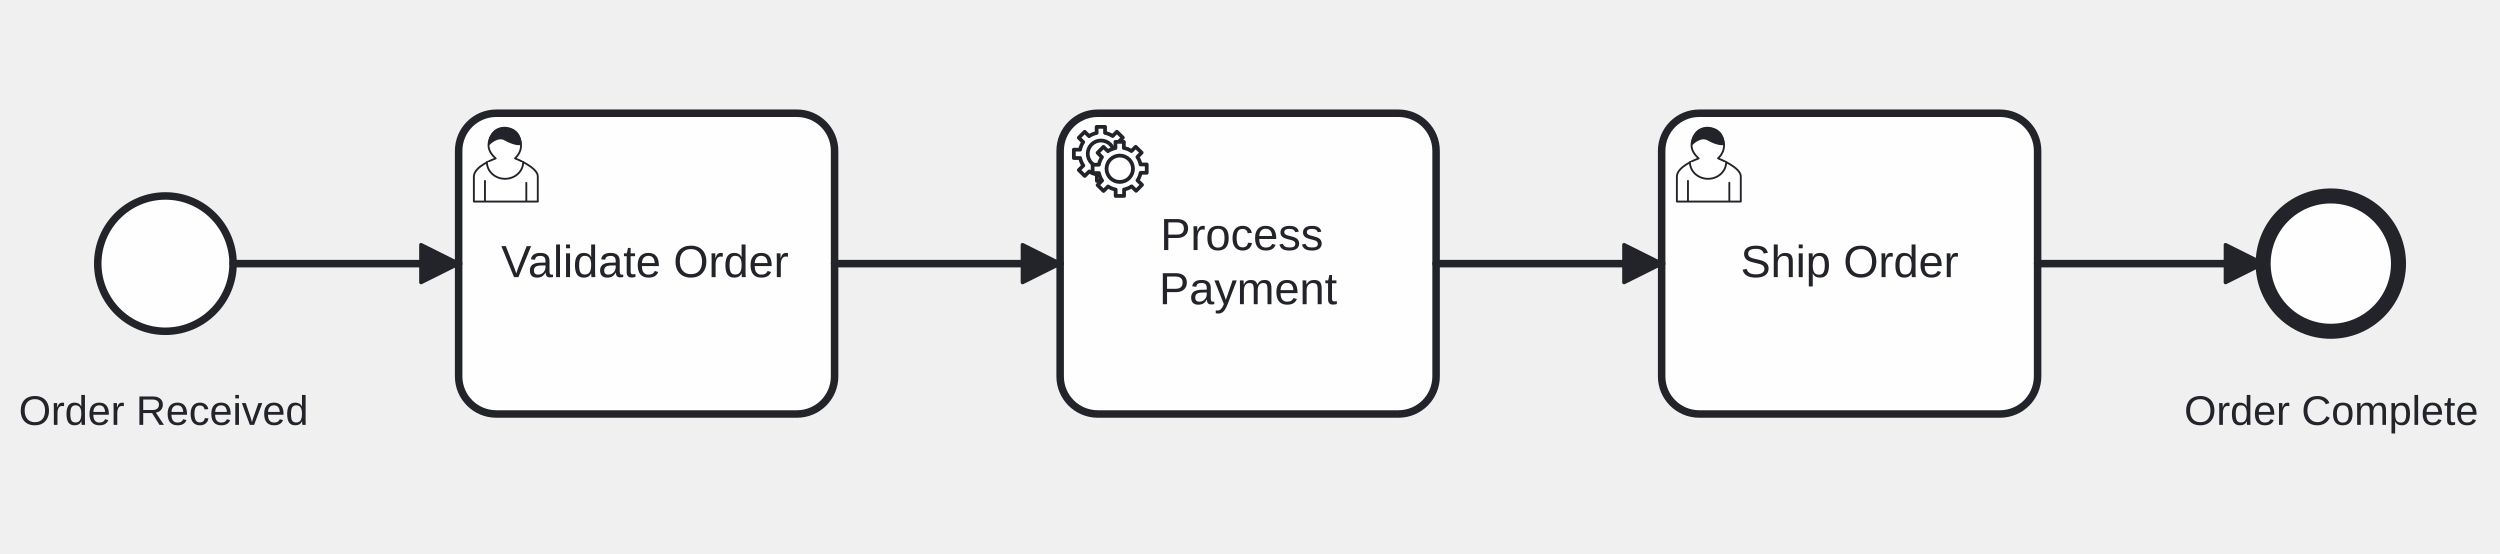
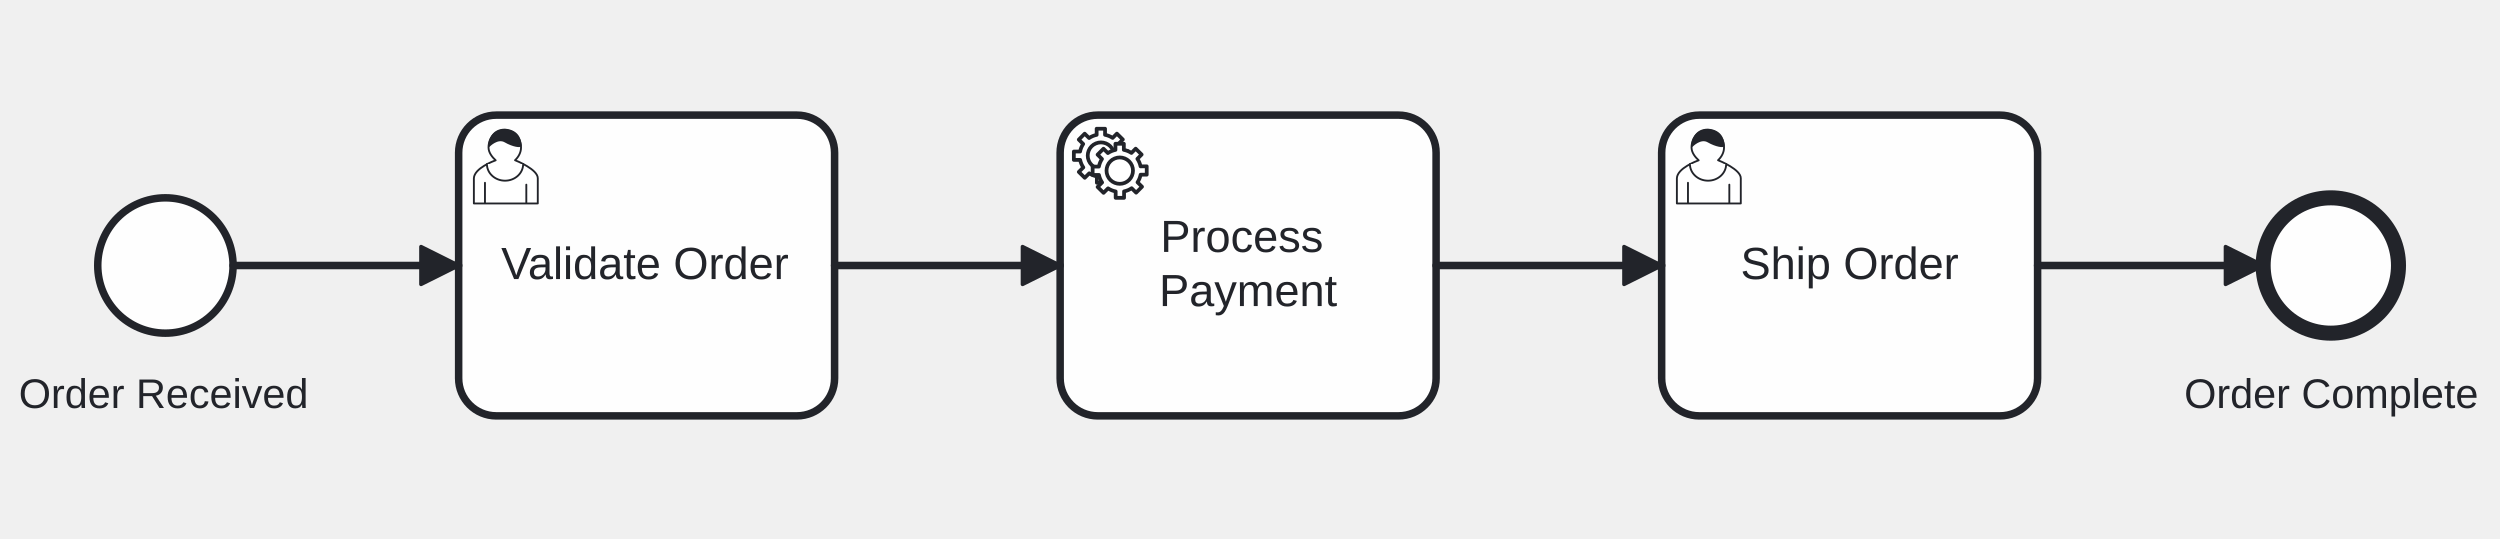
- <svg xmlns="http://www.w3.org/2000/svg" width="831" height="184" viewBox="166 87 665 97" version="1.1">
+ <svg xmlns="http://www.w3.org/2000/svg" width="831" height="179" viewBox="166 87 665 92" version="1.1">
  <g class="djs-group">
    <g class="djs-element djs-shape" data-element-id="Event_1l18z3u" transform="translate(192, 114)" style="display: block;">
      <g class="djs-visual">
        <circle cx="18" cy="18" r="18" style="stroke-linecap: round; stroke-linejoin: round; stroke: hsl(225, 10%, 15%); stroke-width: 2px; fill: white; fill-opacity: 0.95;" />
      </g>
      <rect style="fill: none; stroke-opacity: 0; stroke: white; stroke-width: 15px;" class="djs-hit djs-hit-all" x="0" y="0" width="36" height="36" />
      <circle cx="18" cy="18" r="23" style="fill: none;" class="djs-outline" />
    </g>
  </g>
  <g class="djs-group">
-     <g class="djs-element djs-shape" data-element-id="Event_1l18z3u_label" transform="translate(171, 165)" style="display: block;">
-       <g class="djs-visual">
-         <text style="font-family: Arial, sans-serif; font-size: 11px; font-weight: normal; fill: hsl(225, 10%, 15%);" lineHeight="1.2" class="djs-label">
-           <tspan x="0" y="9.9">Order Received</tspan>
-         </text>
-       </g>
-       <rect style="fill: none; stroke-opacity: 0; stroke: white; stroke-width: 15px;" class="djs-hit djs-hit-all" x="0" y="0" width="78" height="14" />
-       <rect x="-5" y="-5" rx="4" width="88" height="24" style="fill: none;" class="djs-outline" />
-     </g>
-   </g>
-   <g class="djs-group">
    <g class="djs-element djs-shape" data-element-id="Event_0bdlayk" transform="translate(768, 114)" style="display: block;">
      <g class="djs-visual">
        <circle cx="18" cy="18" r="18" style="stroke-linecap: round; stroke-linejoin: round; stroke: hsl(225, 10%, 15%); stroke-width: 4px; fill: white; fill-opacity: 0.95;" />
      </g>
      <rect style="fill: none; stroke-opacity: 0; stroke: white; stroke-width: 15px;" class="djs-hit djs-hit-all" x="0" y="0" width="36" height="36" />
      <circle cx="18" cy="18" r="24" style="fill: none;" class="djs-outline" />
-     </g>
-   </g>
-   <g class="djs-group">
-     <g class="djs-element djs-shape" data-element-id="Event_0bdlayk_label" transform="translate(747, 165)" style="display: block;">
-       <g class="djs-visual">
-         <text style="font-family: Arial, sans-serif; font-size: 11px; font-weight: normal; fill: hsl(225, 10%, 15%);" lineHeight="1.2" class="djs-label">
-           <tspan x="0" y="9.9">Order Complete</tspan>
-         </text>
-       </g>
-       <rect style="fill: none; stroke-opacity: 0; stroke: white; stroke-width: 15px;" class="djs-hit djs-hit-all" x="0" y="0" width="79" height="14" />
-       <rect x="-5" y="-5" rx="4" width="89" height="24" style="fill: none;" class="djs-outline" />
    </g>
  </g>
  <g class="djs-group">
    <g class="djs-element djs-shape" data-element-id="Activity_01aji74" transform="translate(288, 92)" style="display: block;">
      <g class="djs-visual">
        <rect x="0" y="0" width="100" height="80" rx="10" ry="10" style="stroke-linecap: round; stroke-linejoin: round; stroke: hsl(225, 10%, 15%); stroke-width: 2px; fill: white; fill-opacity: 0.95;" />
        <text style="font-family: Arial, sans-serif; font-size: 12px; font-weight: normal; fill: hsl(225, 10%, 15%);" lineHeight="1.2" class="djs-label">
          <tspan x="11.318" y="43.6">Validate Order</tspan>
        </text>
        <path style="fill: white; stroke-linecap: round; stroke-linejoin: round; stroke: hsl(225, 10%, 15%); stroke-width: 0.5px;" d="m 15,12 c 0.909,-0.845 1.594,-2.049 1.594,-3.385 0,-2.554 -1.805,-4.622 -4.357,-4.622 -2.552,0 -4.288,2.068 -4.288,4.622 0,1.348 0.974,2.562 1.896,3.405 -0.529,0.187 -5.669,2.097 -5.794,4.756 v 6.718 h 17 v -6.718 c 0,-2.298 -5.528,-4.595 -6.051,-4.776 zm -8,6 l 0,5.5 m 11,0 l 0,-5" />
        <path style="fill: white; stroke-linecap: round; stroke-linejoin: round; stroke: hsl(225, 10%, 15%); stroke-width: 0.5px;" d="m 15,12 m 2.162,1.009 c 0,2.447 -2.158,4.431 -4.821,4.431 -2.665,0 -4.822,-1.981 -4.822,-4.431 " />
        <path style="fill: hsl(225, 10%, 15%); stroke-linecap: round; stroke-linejoin: round; stroke: hsl(225, 10%, 15%); stroke-width: 0.5px;" d="m 15,12 m -6.9,-3.80 c 0,0 2.251,-2.358 4.274,-1.177 2.024,1.181 4.221,1.537 4.124,0.965 -0.098,-0.57 -0.117,-3.791 -4.191,-4.136 -3.575,0.001 -4.208,3.367 -4.207,4.348 z" />
      </g>
      <rect style="fill: none; stroke-opacity: 0; stroke: white; stroke-width: 15px;" class="djs-hit djs-hit-all" x="0" y="0" width="100" height="80" />
      <rect x="-5" y="-5" rx="14" width="110" height="90" style="fill: none;" class="djs-outline" />
    </g>
  </g>
  <g class="djs-group">
    <g class="djs-element djs-shape" data-element-id="Activity_0jy2ses" transform="translate(608, 92)" style="display: block;">
      <g class="djs-visual">
        <rect x="0" y="0" width="100" height="80" rx="10" ry="10" style="stroke-linecap: round; stroke-linejoin: round; stroke: hsl(225, 10%, 15%); stroke-width: 2px; fill: white; fill-opacity: 0.95;" />
        <text style="font-family: Arial, sans-serif; font-size: 12px; font-weight: normal; fill: hsl(225, 10%, 15%);" lineHeight="1.2" class="djs-label">
          <tspan x="20.99" y="43.6">Ship Order</tspan>
        </text>
        <path style="fill: white; stroke-linecap: round; stroke-linejoin: round; stroke: hsl(225, 10%, 15%); stroke-width: 0.5px;" d="m 15,12 c 0.909,-0.845 1.594,-2.049 1.594,-3.385 0,-2.554 -1.805,-4.622 -4.357,-4.622 -2.552,0 -4.288,2.068 -4.288,4.622 0,1.348 0.974,2.562 1.896,3.405 -0.529,0.187 -5.669,2.097 -5.794,4.756 v 6.718 h 17 v -6.718 c 0,-2.298 -5.528,-4.595 -6.051,-4.776 zm -8,6 l 0,5.5 m 11,0 l 0,-5" />
        <path style="fill: white; stroke-linecap: round; stroke-linejoin: round; stroke: hsl(225, 10%, 15%); stroke-width: 0.5px;" d="m 15,12 m 2.162,1.009 c 0,2.447 -2.158,4.431 -4.821,4.431 -2.665,0 -4.822,-1.981 -4.822,-4.431 " />
        <path style="fill: hsl(225, 10%, 15%); stroke-linecap: round; stroke-linejoin: round; stroke: hsl(225, 10%, 15%); stroke-width: 0.5px;" d="m 15,12 m -6.9,-3.80 c 0,0 2.251,-2.358 4.274,-1.177 2.024,1.181 4.221,1.537 4.124,0.965 -0.098,-0.57 -0.117,-3.791 -4.191,-4.136 -3.575,0.001 -4.208,3.367 -4.207,4.348 z" />
      </g>
      <rect style="fill: none; stroke-opacity: 0; stroke: white; stroke-width: 15px;" class="djs-hit djs-hit-all" x="0" y="0" width="100" height="80" />
      <rect x="-5" y="-5" rx="14" width="110" height="90" style="fill: none;" class="djs-outline" />
    </g>
  </g>
  <g class="djs-group">
    <g class="djs-element djs-shape" data-element-id="Activity_1p2y7u9" transform="translate(448, 92)" style="display: block;">
      <g class="djs-visual">
        <rect x="0" y="0" width="100" height="80" rx="10" ry="10" style="stroke-linecap: round; stroke-linejoin: round; stroke: hsl(225, 10%, 15%); stroke-width: 2px; fill: white; fill-opacity: 0.95;" />
        <text style="font-family: Arial, sans-serif; font-size: 12px; font-weight: normal; fill: hsl(225, 10%, 15%);" lineHeight="1.2" class="djs-label">
          <tspan x="26.66" y="36.4">Process </tspan>
          <tspan x="26.324" y="50.8">Payment</tspan>
        </text>
        <circle cx="5" cy="5" r="5" style="stroke-linecap: round; stroke-linejoin: round; stroke: none; stroke-width: 2px; fill: white;" transform="translate(6, 6)" />
        <path style="fill: white; stroke-linecap: round; stroke-linejoin: round; stroke: hsl(225, 10%, 15%); stroke-width: 1px;" d="m 12,18 v -1.713 c 0.352,-0.07 0.704,-0.178 1.048,-0.321 0.344,-0.145 0.666,-0.321 0.966,-0.521 l 1.194,1.18 1.567,-1.577 -1.195,-1.18 c 0.403,-0.614 0.683,-1.299 0.825,-2.018 l 1.622,-0.01 v -2.22 l -1.637,0.01 c -0.073,-0.352 -0.178,-0.7 -0.324,-1.044 -0.145,-0.344 -0.321,-0.664 -0.523,-0.962 l 1.131,-1.136 -1.583,-1.563 -1.13,1.136 c -0.614,-0.401 -1.303,-0.681 -2.023,-0.822 l 0.009,-1.619 h -2.241 l 0.004,1.631 c -0.354,0.074 -0.705,0.18 -1.05,0.324 -0.344,0.144 -0.665,0.321 -0.964,0.52 l -1.17,-1.158 -1.567,1.579 1.168,1.157 c -0.403,0.613 -0.683,1.298 -0.825,2.017 l -1.659,0.003 v 2.222 l 1.672,-0.006 c 0.073,0.351 0.18,0.702 0.324,1.045 0.145,0.344 0.321,0.664 0.523,0.961 l -1.199,1.197 1.584,1.56 1.196,-1.193 c 0.614,0.403 1.303,0.682 2.023,0.823 l 7.19e-4,1.699 h 2.227 z m 0.221,-3.996 c -1.789,0.75 -3.858,-0.093 -4.61,-1.874 -0.752,-1.783 0.091,-3.846 1.88,-4.596 1.788,-0.749 3.857,0.093 4.609,1.874 0.752,1.782 -0.091,3.846 -1.88,4.596 z" />
        <circle cx="5" cy="5" r="5" style="stroke-linecap: round; stroke-linejoin: round; stroke: none; stroke-width: 2px; fill: white;" transform="translate(11, 10)" />
        <path style="fill: white; stroke-linecap: round; stroke-linejoin: round; stroke: hsl(225, 10%, 15%); stroke-width: 1px;" d="m 17,22 v -1.713 c 0.352,-0.07 0.704,-0.178 1.048,-0.321 0.344,-0.145 0.666,-0.321 0.966,-0.521 l 1.194,1.18 1.567,-1.577 -1.195,-1.18 c 0.403,-0.614 0.683,-1.299 0.825,-2.018 l 1.622,-0.01 v -2.22 l -1.637,0.01 c -0.073,-0.352 -0.178,-0.7 -0.324,-1.044 -0.145,-0.344 -0.321,-0.664 -0.523,-0.962 l 1.131,-1.136 -1.583,-1.563 -1.13,1.136 c -0.614,-0.401 -1.303,-0.681 -2.023,-0.822 l 0.009,-1.619 h -2.241 l 0.004,1.631 c -0.354,0.074 -0.705,0.18 -1.05,0.324 -0.344,0.144 -0.665,0.321 -0.964,0.52 l -1.17,-1.158 -1.567,1.579 1.168,1.157 c -0.403,0.613 -0.683,1.298 -0.825,2.017 l -1.659,0.003 v 2.222 l 1.672,-0.006 c 0.073,0.351 0.18,0.702 0.324,1.045 0.145,0.344 0.321,0.664 0.523,0.961 l -1.199,1.197 1.584,1.56 1.196,-1.193 c 0.614,0.403 1.303,0.682 2.023,0.823 l 7.19e-4,1.699 h 2.227 z m 0.221,-3.996 c -1.789,0.75 -3.858,-0.093 -4.61,-1.874 -0.752,-1.783 0.091,-3.846 1.88,-4.596 1.788,-0.749 3.857,0.093 4.609,1.874 0.752,1.782 -0.091,3.846 -1.88,4.596 z" />
      </g>
      <rect style="fill: none; stroke-opacity: 0; stroke: white; stroke-width: 15px;" class="djs-hit djs-hit-all" x="0" y="0" width="100" height="80" />
      <rect x="-5" y="-5" rx="14" width="110" height="90" style="fill: none;" class="djs-outline" />
    </g>
  </g>
  <g class="djs-group">
    <g class="djs-element djs-connection" data-element-id="Flow_1o0buuy" style="display: block;">
      <g class="djs-visual">
        <defs>
          <marker id="marker-seq-0" viewBox="0 0 20 20" refX="11" refY="10" markerWidth="10" markerHeight="10" orient="auto">
            <path d="M 1 5 L 11 10 L 1 15 Z" style="stroke-linecap: round; stroke-linejoin: round; stroke: hsl(225, 10%, 15%); stroke-width: 1px; fill: hsl(225, 10%, 15%);" />
          </marker>
        </defs>
        <path style="fill: none; stroke-linecap: round; stroke-linejoin: round; stroke: hsl(225, 10%, 15%); stroke-width: 2px; marker-end: url(#marker-seq-0);" data-corner-radius="5" d="M228,132L288,132" />
      </g>
      <path d="M228,132L288,132" style="fill: none; stroke-opacity: 0; stroke: white; stroke-width: 15px;" class="djs-hit djs-hit-stroke" />
      <rect x="223" y="127" rx="4" width="70" height="10" style="fill: none;" class="djs-outline" />
    </g>
  </g>
  <g class="djs-group">
    <g class="djs-element djs-connection" data-element-id="Flow_0qgziru" style="display: block;">
      <g class="djs-visual">
        <defs>
          <marker id="marker-seq-1" viewBox="0 0 20 20" refX="11" refY="10" markerWidth="10" markerHeight="10" orient="auto">
            <path d="M 1 5 L 11 10 L 1 15 Z" style="stroke-linecap: round; stroke-linejoin: round; stroke: hsl(225, 10%, 15%); stroke-width: 1px; fill: hsl(225, 10%, 15%);" />
          </marker>
        </defs>
        <path style="fill: none; stroke-linecap: round; stroke-linejoin: round; stroke: hsl(225, 10%, 15%); stroke-width: 2px; marker-end: url(#marker-seq-1);" data-corner-radius="5" d="M388,132L448,132" />
      </g>
      <path d="M388,132L448,132" style="fill: none; stroke-opacity: 0; stroke: white; stroke-width: 15px;" class="djs-hit djs-hit-stroke" />
      <rect x="383" y="127" rx="4" width="70" height="10" style="fill: none;" class="djs-outline" />
    </g>
  </g>
  <g class="djs-group">
    <g class="djs-element djs-connection" data-element-id="Flow_00k1pv3" style="display: block;">
      <g class="djs-visual">
        <defs>
          <marker id="marker-seq-2" viewBox="0 0 20 20" refX="11" refY="10" markerWidth="10" markerHeight="10" orient="auto">
            <path d="M 1 5 L 11 10 L 1 15 Z" style="stroke-linecap: round; stroke-linejoin: round; stroke: hsl(225, 10%, 15%); stroke-width: 1px; fill: hsl(225, 10%, 15%);" />
          </marker>
        </defs>
        <path style="fill: none; stroke-linecap: round; stroke-linejoin: round; stroke: hsl(225, 10%, 15%); stroke-width: 2px; marker-end: url(#marker-seq-2);" data-corner-radius="5" d="M548,132L608,132" />
      </g>
      <path d="M548,132L608,132" style="fill: none; stroke-opacity: 0; stroke: white; stroke-width: 15px;" class="djs-hit djs-hit-stroke" />
      <rect x="543" y="127" rx="4" width="70" height="10" style="fill: none;" class="djs-outline" />
    </g>
  </g>
  <g class="djs-group">
    <g class="djs-element djs-connection" data-element-id="Flow_0wkgksp" style="display: block;">
      <g class="djs-visual">
        <defs>
          <marker id="marker-seq-3" viewBox="0 0 20 20" refX="11" refY="10" markerWidth="10" markerHeight="10" orient="auto">
            <path d="M 1 5 L 11 10 L 1 15 Z" style="stroke-linecap: round; stroke-linejoin: round; stroke: hsl(225, 10%, 15%); stroke-width: 1px; fill: hsl(225, 10%, 15%);" />
          </marker>
        </defs>
        <path style="fill: none; stroke-linecap: round; stroke-linejoin: round; stroke: hsl(225, 10%, 15%); stroke-width: 2px; marker-end: url(#marker-seq-3);" data-corner-radius="5" d="M708,132L768,132" />
      </g>
      <path d="M708,132L768,132" style="fill: none; stroke-opacity: 0; stroke: white; stroke-width: 15px;" class="djs-hit djs-hit-stroke" />
      <rect x="703" y="127" rx="4" width="70" height="10" style="fill: none;" class="djs-outline" />
    </g>
  </g>
+   <g class="djs-group">
+     <g class="djs-element djs-shape" data-element-id="Event_1l18z3u_label" style="display: block;" transform="translate(171, 160)">
+       <g class="djs-visual">
+         <text style="font-family: Arial, sans-serif; font-size: 11px; font-weight: normal; fill: hsl(225, 10%, 15%);" lineHeight="1.2" class="djs-label">
+           <tspan x="0" y="9.9">Order Received</tspan>
+         </text>
+       </g>
+       <rect style="fill: none; stroke-opacity: 0; stroke: white; stroke-width: 15px;" class="djs-hit djs-hit-all" x="0" y="0" width="78" height="14" />
+       <rect x="-5" y="-5" rx="4" width="88" height="24" style="fill: none;" class="djs-outline" />
+     </g>
+   </g>
+   <g class="djs-group">
+     <g class="djs-element djs-shape" data-element-id="Event_0bdlayk_label" style="display: block;" transform="translate(747, 160)">
+       <g class="djs-visual">
+         <text style="font-family: Arial, sans-serif; font-size: 11px; font-weight: normal; fill: hsl(225, 10%, 15%);" lineHeight="1.2" class="djs-label">
+           <tspan x="0" y="9.9">Order Complete</tspan>
+         </text>
+       </g>
+       <rect style="fill: none; stroke-opacity: 0; stroke: white; stroke-width: 15px;" class="djs-hit djs-hit-all" x="0" y="0" width="79" height="14" />
+       <rect x="-5" y="-5" rx="4" width="89" height="24" style="fill: none;" class="djs-outline" />
+     </g>
+   </g>
</svg>
